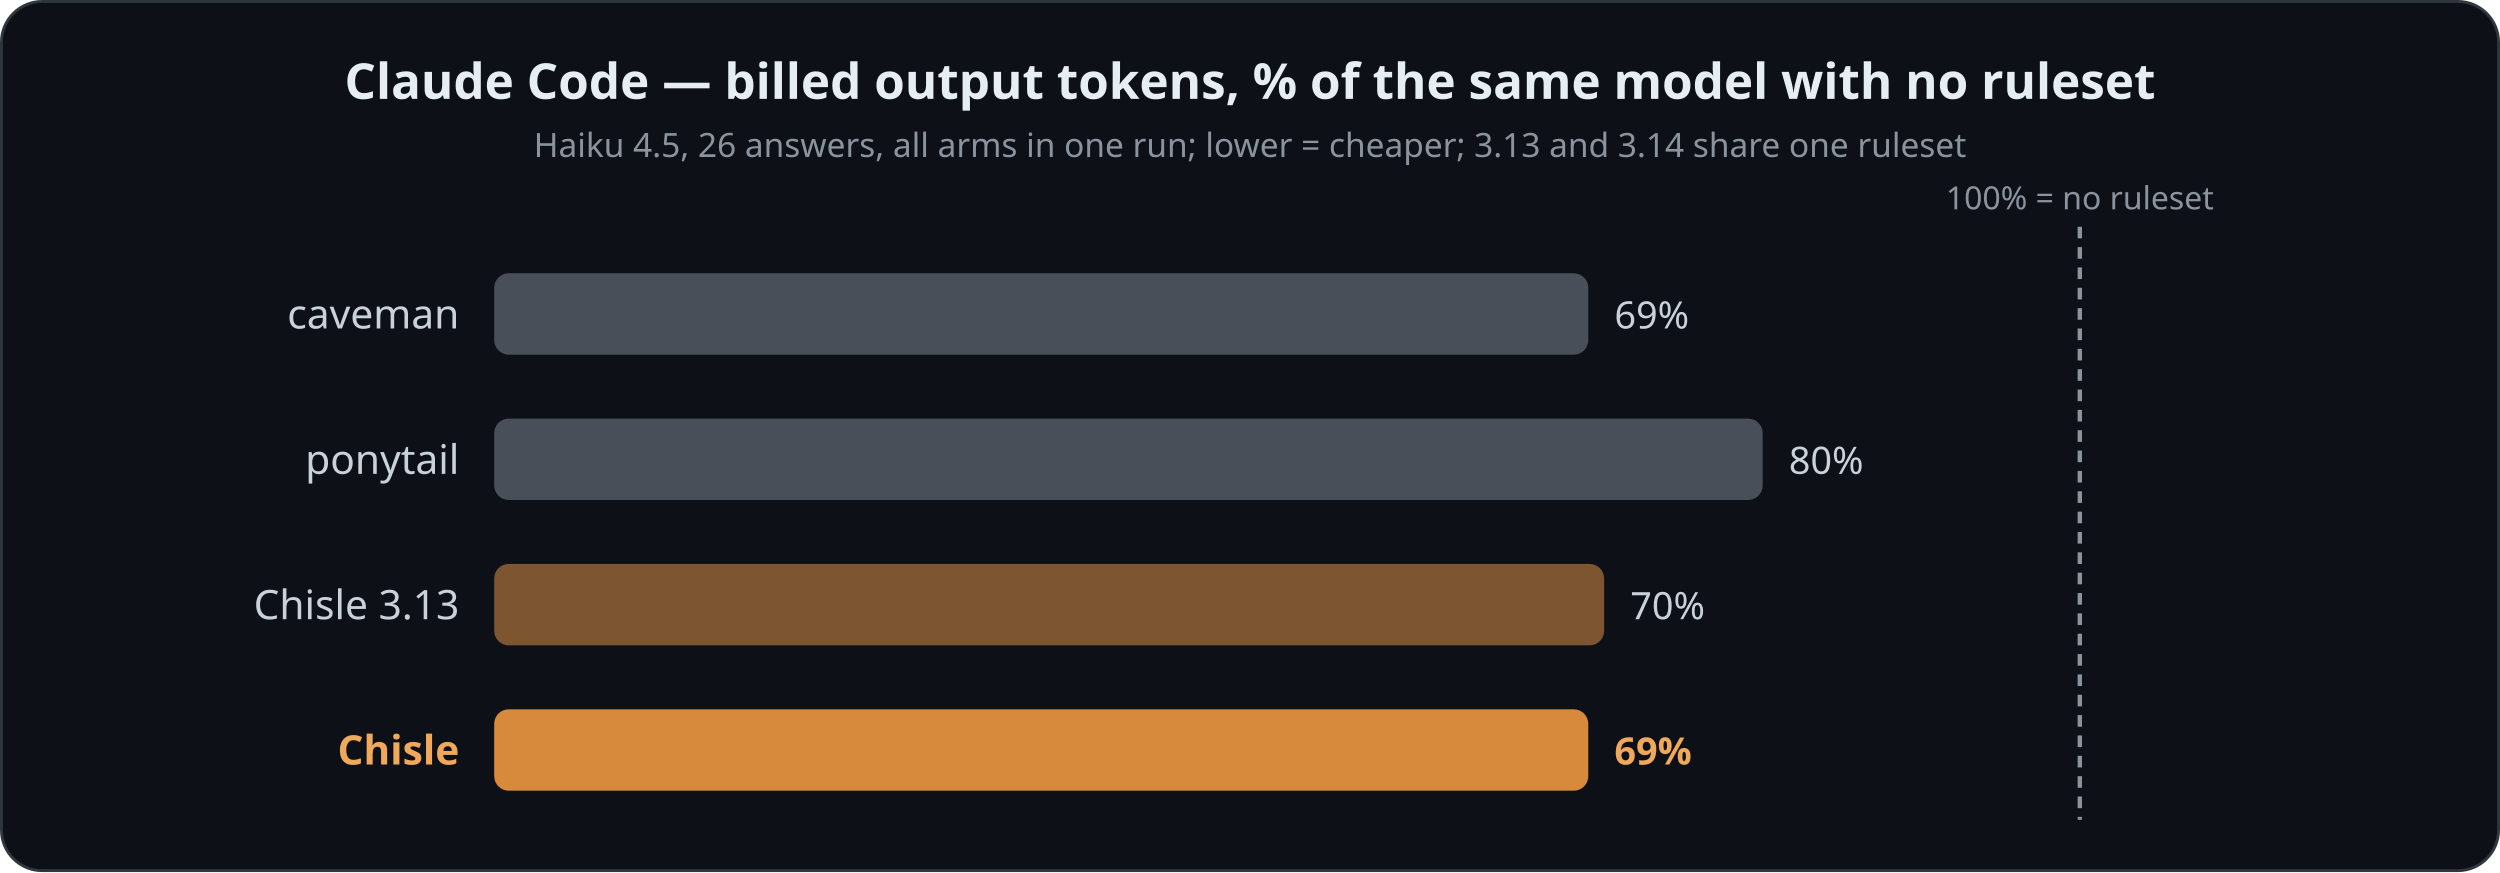
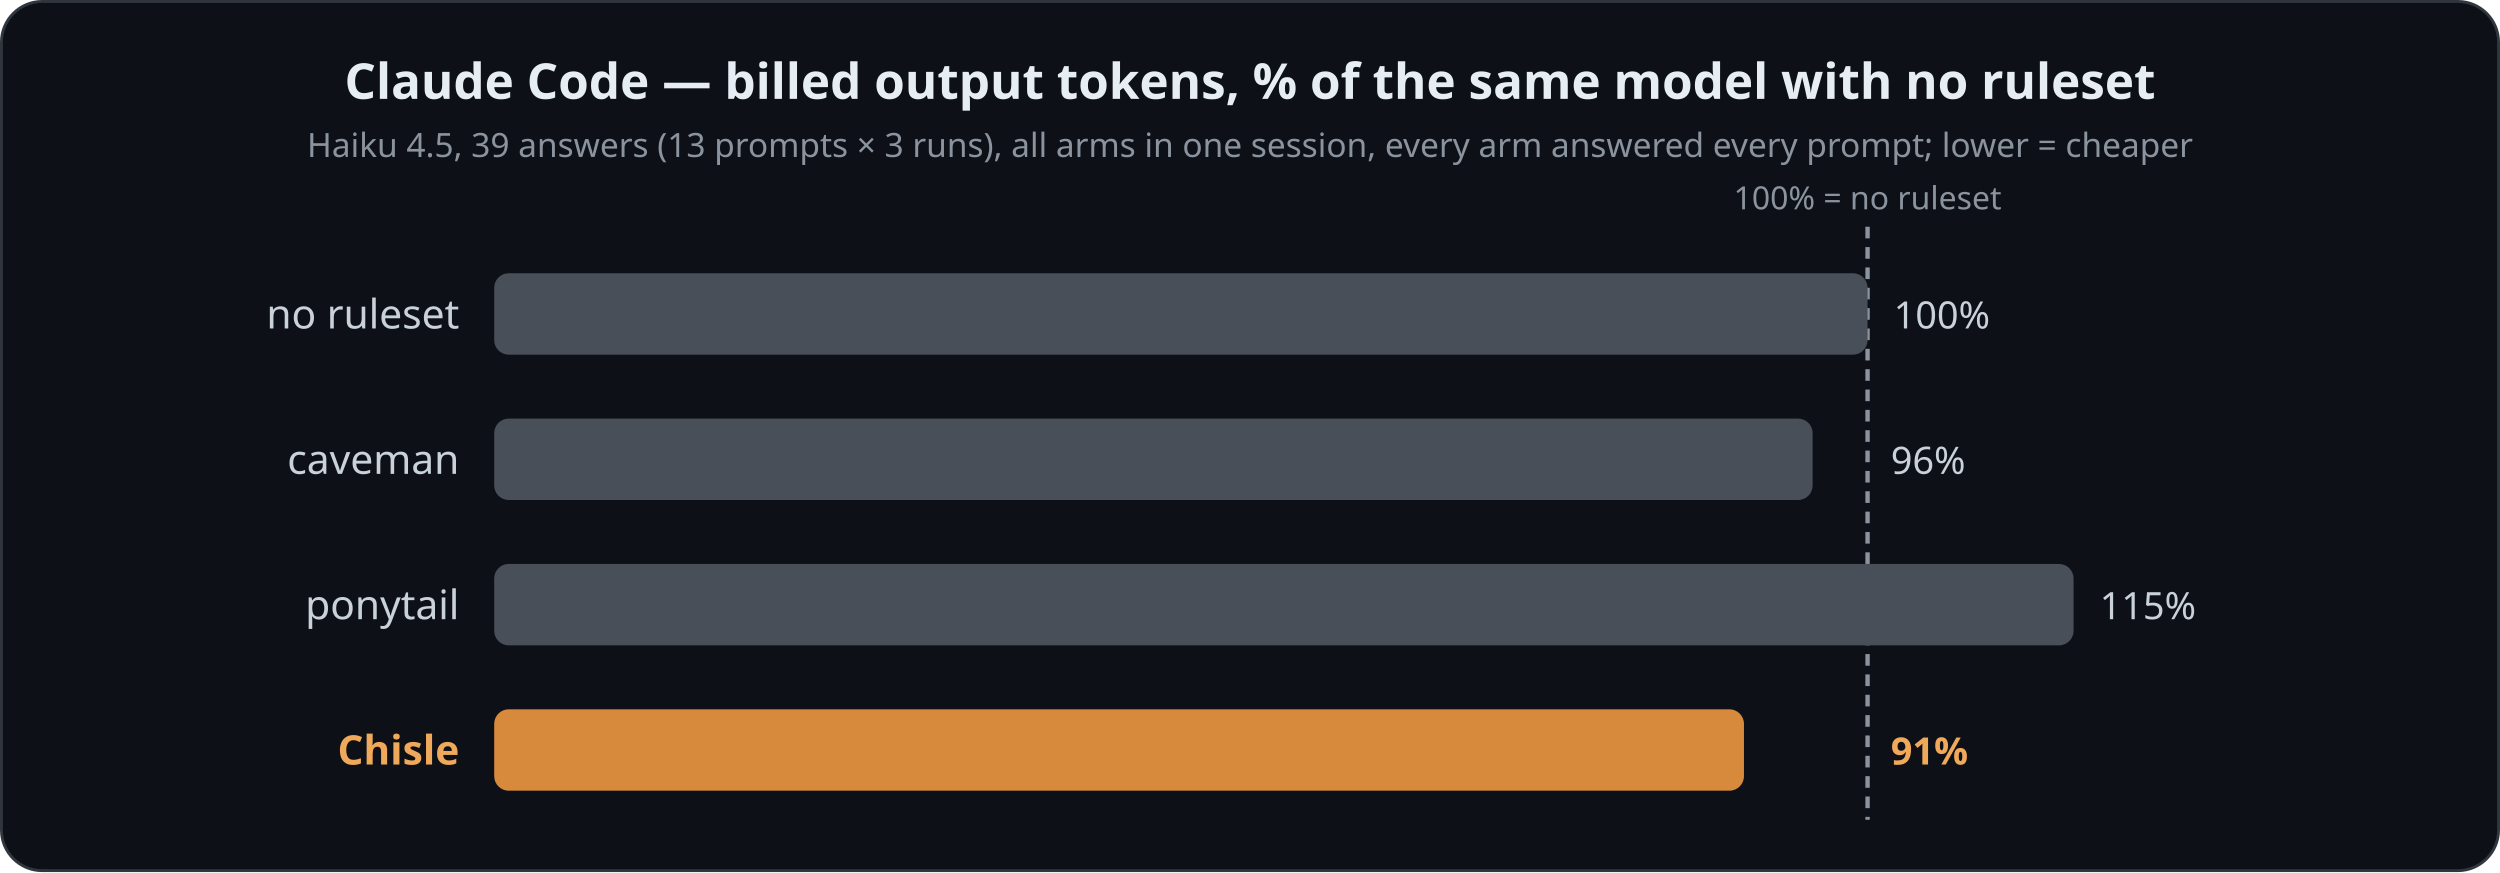
- <svg xmlns="http://www.w3.org/2000/svg" width="860" height="300" viewBox="0 0 860 300" font-family="-apple-system,BlinkMacSystemFont,'Segoe UI','Noto Sans',Helvetica,Arial,sans-serif" role="img" aria-label="Claude Code benchmark, 26 answers in one run, billed output tokens as percent of the same model with no ruleset. caveman 69%, ponytail 80%, Chisle 3.13 70%, Chisle 69%.">
+ <svg xmlns="http://www.w3.org/2000/svg" width="860" height="300" viewBox="0 0 860 300" font-family="-apple-system,BlinkMacSystemFont,'Segoe UI','Noto Sans',Helvetica,Arial,sans-serif" role="img" aria-label="Claude Code benchmark, 39 answers in one run, billed output tokens as percent of the same model with no ruleset. no ruleset 100%, caveman 96%, ponytail 115%, Chisle 91%.">
  <rect x="0.5" y="0.5" width="859" height="299" rx="14" fill="#0d1117" stroke="#30363d" />
  <text x="430" y="34" font-size="17" font-weight="700" fill="#e6edf3" text-anchor="middle">Claude Code — billed output tokens, % of the same model with no ruleset</text>
-   <text x="430" y="54" font-size="11.5" fill="#8b949e" text-anchor="middle">Haiku 4.5, 26 answers, all arms in one run; lower = cheaper; 3.13 and 3.14 share one ruleset</text>
-   <line x1="715.455" y1="78" x2="715.455" y2="282" stroke="#8b949e" stroke-width="1.5" stroke-dasharray="4 3" />
-   <text x="715.455" y="72" font-size="11" fill="#8b949e" text-anchor="middle">100% = no ruleset</text>
-   <text x="158" y="113" font-size="14" fill="#c9d1d9" text-anchor="end">caveman</text>
-   <rect x="170" y="94" width="376.364" height="28" rx="5" fill="#484f58">
-     <animate attributeName="width" values="0;376.364" dur="0.9s" begin="0.00s" fill="freeze" calcMode="spline" keySplines="0.2 0.7 0.2 1" />
+   <text x="430" y="54" font-size="11.5" fill="#8b949e" text-anchor="middle">Haiku 4.5, 39 answers (13 prompts × 3 runs), all arms in one session, every arm answered every prompt; lower = cheaper</text>
+   <line x1="642.441" y1="78" x2="642.441" y2="282" stroke="#8b949e" stroke-width="1.5" stroke-dasharray="4 3" />
+   <text x="642.441" y="72" font-size="11" fill="#8b949e" text-anchor="middle">100% = no ruleset</text>
+   <text x="158" y="113" font-size="14" fill="#c9d1d9" text-anchor="end">no ruleset</text>
+   <rect x="170" y="94" width="472.441" height="28" rx="5" fill="#484f58">
+     <animate attributeName="width" values="0;472.441" dur="0.9s" begin="0.00s" fill="freeze" calcMode="spline" keySplines="0.2 0.7 0.2 1" />
  </rect>
-   <text x="555.364" y="113" font-size="13" fill="#c9d1d9">69%</text>
-   <text x="158" y="163" font-size="14" fill="#c9d1d9" text-anchor="end">ponytail</text>
-   <rect x="170" y="144" width="436.364" height="28" rx="5" fill="#484f58">
-     <animate attributeName="width" values="0;436.364" dur="0.9s" begin="0.12s" fill="freeze" calcMode="spline" keySplines="0.2 0.7 0.2 1" />
+   <text x="651.441" y="113" font-size="13" fill="#c9d1d9">100%</text>
+   <text x="158" y="163" font-size="14" fill="#c9d1d9" text-anchor="end">caveman</text>
+   <rect x="170" y="144" width="453.543" height="28" rx="5" fill="#484f58">
+     <animate attributeName="width" values="0;453.543" dur="0.9s" begin="0.12s" fill="freeze" calcMode="spline" keySplines="0.2 0.7 0.2 1" />
  </rect>
-   <text x="615.364" y="163" font-size="13" fill="#c9d1d9">80%</text>
-   <text x="158" y="213" font-size="14" fill="#c9d1d9" text-anchor="end">Chisle 3.13</text>
-   <rect x="170" y="194" width="381.818" height="28" rx="5" fill="#7d5530">
-     <animate attributeName="width" values="0;381.818" dur="0.9s" begin="0.24s" fill="freeze" calcMode="spline" keySplines="0.2 0.7 0.2 1" />
+   <text x="650.441" y="163" font-size="13" fill="#c9d1d9">96%</text>
+   <text x="158" y="213" font-size="14" fill="#c9d1d9" text-anchor="end">ponytail</text>
+   <rect x="170" y="194" width="543.307" height="28" rx="5" fill="#484f58">
+     <animate attributeName="width" values="0;543.307" dur="0.9s" begin="0.24s" fill="freeze" calcMode="spline" keySplines="0.2 0.7 0.2 1" />
  </rect>
-   <text x="560.818" y="213" font-size="13" fill="#c9d1d9">70%</text>
+   <text x="722.307" y="213" font-size="13" fill="#c9d1d9">115%</text>
  <text x="158" y="263" font-size="14" fill="#f0a85a" text-anchor="end" font-weight="700">Chisle</text>
-   <rect x="170" y="244" width="376.364" height="28" rx="5" fill="#d78a3c">
-     <animate attributeName="width" values="0;376.364" dur="0.9s" begin="0.36s" fill="freeze" calcMode="spline" keySplines="0.2 0.7 0.2 1" />
+   <rect x="170" y="244" width="429.921" height="28" rx="5" fill="#d78a3c">
+     <animate attributeName="width" values="0;429.921" dur="0.9s" begin="0.36s" fill="freeze" calcMode="spline" keySplines="0.2 0.7 0.2 1" />
  </rect>
-   <text x="555.364" y="263" font-size="13" fill="#f0a85a" font-weight="700">69%</text>
+   <text x="650.441" y="263" font-size="13" fill="#f0a85a" font-weight="700">91%</text>
</svg>
